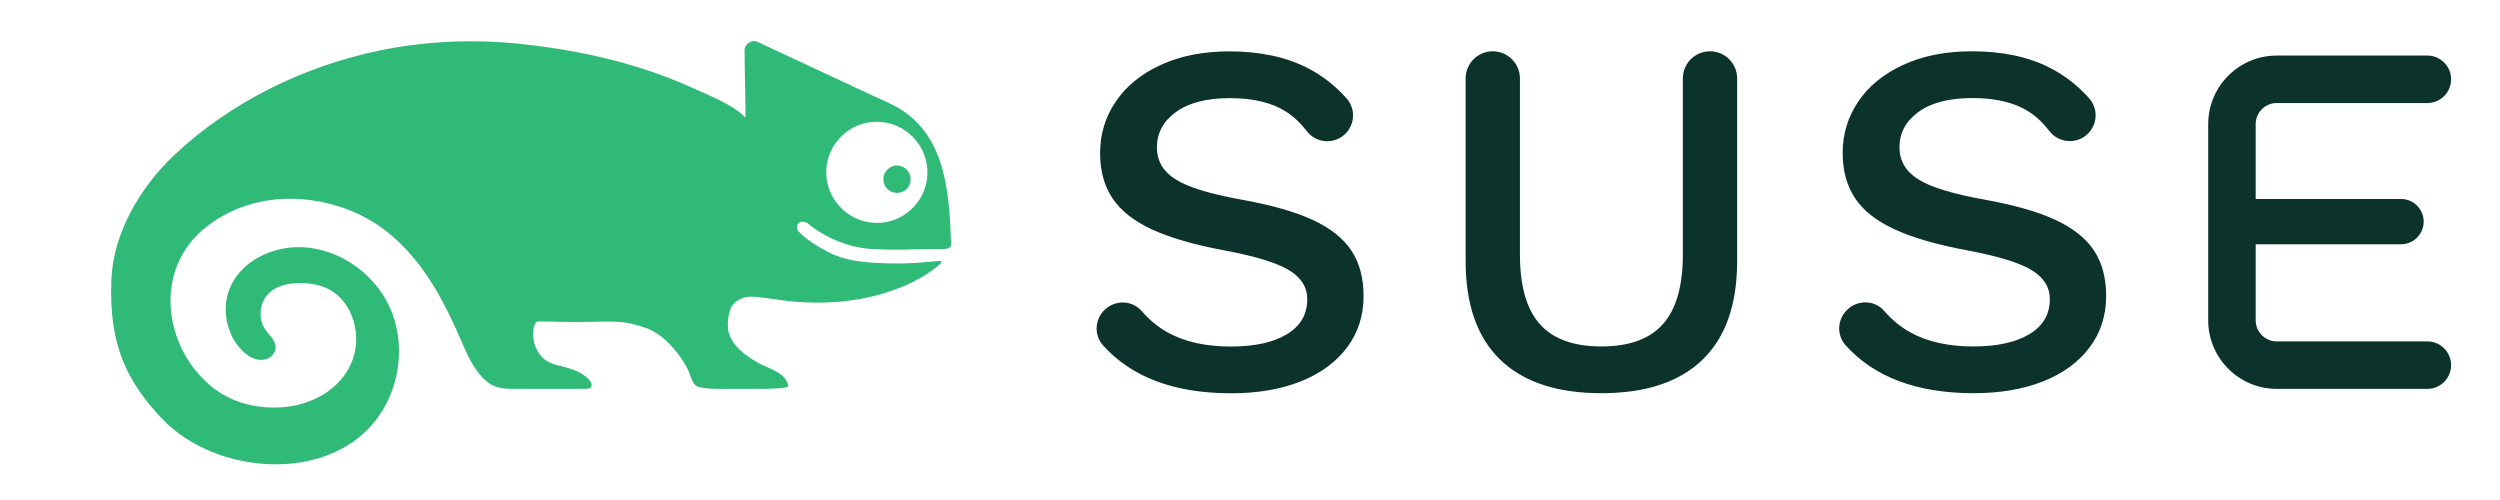
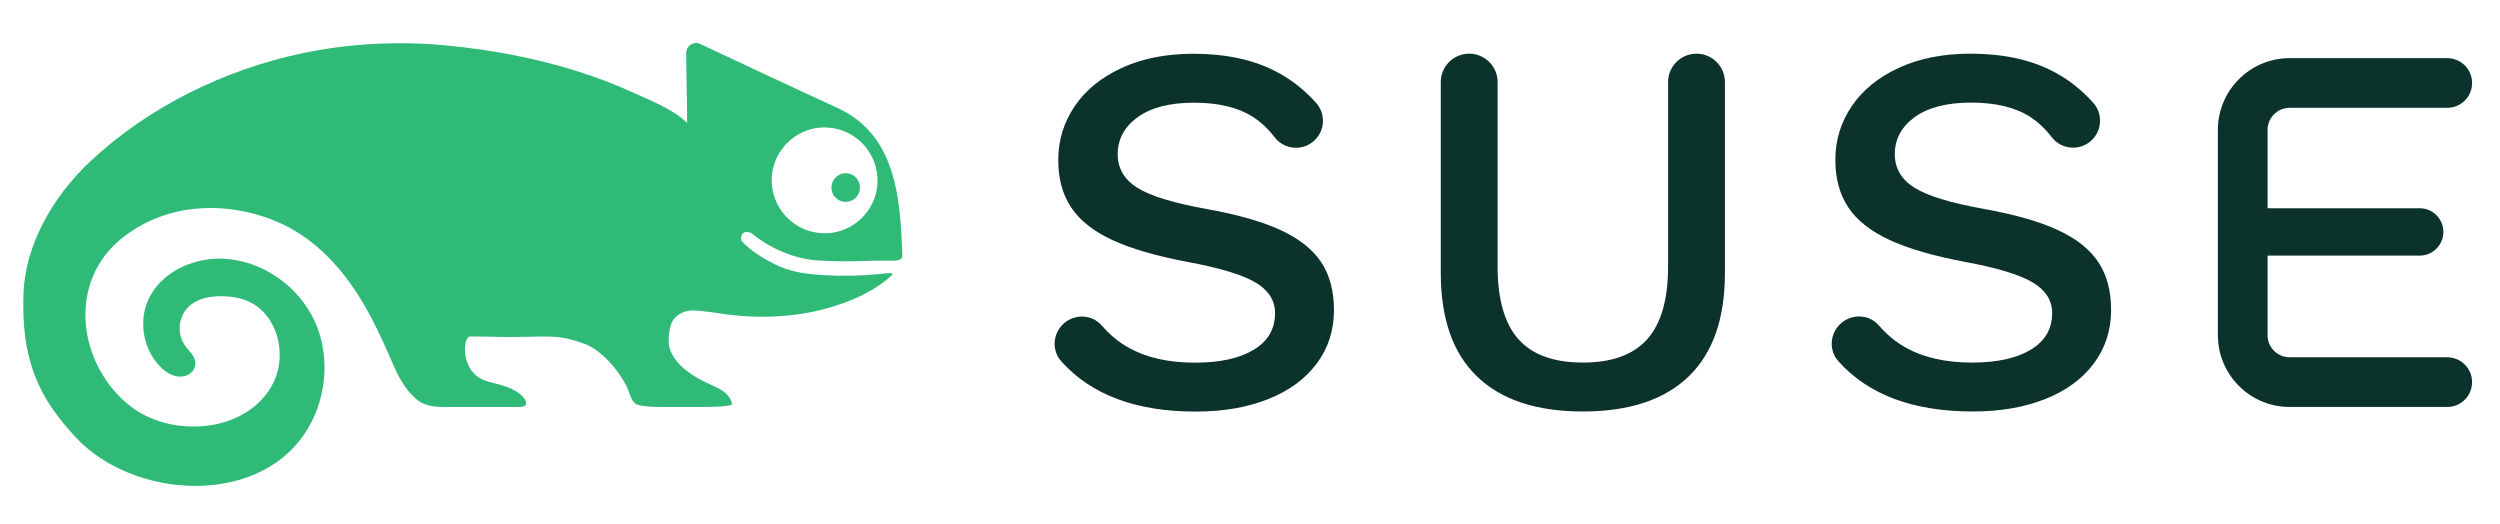
- <svg xmlns="http://www.w3.org/2000/svg" version="1.1" viewBox="20 25 225 45" preserveAspectRatio="xMinYMid meet">
+ <svg xmlns="http://www.w3.org/2000/svg" version="1.1" viewBox="28 25 215 45" preserveAspectRatio="xMinYMid meet">
  <g id="Layer_1">
    <g>
      <path d="M238.462,55.726 L224.907,55.726 C223.862,55.726 223.011,54.876 223.011,53.83 L223.011,46.982 L236.095,46.982 C237.219,46.982 238.131,46.071 238.131,44.946 C238.131,43.821 237.219,42.909 236.095,42.909 L223.011,42.909 L223.011,36.17 C223.011,35.124 223.862,34.273 224.907,34.273 L238.462,34.273 C239.642,34.273 240.6,33.318 240.6,32.137 C240.6,30.957 239.642,30 238.462,30 L224.907,30 C221.507,30 218.738,32.767 218.738,36.17 L218.738,53.83 C218.738,57.232 221.507,59.999 224.907,59.999 L238.462,59.999 C239.642,59.999 240.6,59.044 240.6,57.864 C240.6,56.683 239.642,55.726 238.462,55.726 M198.602,42.965 C195.736,42.45 193.743,41.842 192.628,41.132 C191.511,40.423 190.953,39.466 190.953,38.259 C190.953,36.963 191.526,35.898 192.672,35.068 C193.819,34.24 195.433,33.824 197.516,33.824 C199.628,33.824 201.317,34.23 202.585,35.046 C203.267,35.485 203.888,36.068 204.448,36.798 C205.274,37.866 206.833,38.008 207.837,37.104 C208.784,36.25 208.867,34.786 208.015,33.836 C206.987,32.688 205.818,31.779 204.508,31.109 C202.561,30.113 200.215,29.616 197.471,29.616 C195.117,29.616 193.058,30.022 191.294,30.837 C189.529,31.651 188.177,32.753 187.243,34.14 C186.307,35.529 185.84,37.067 185.84,38.757 C185.84,40.356 186.208,41.713 186.949,42.829 C187.687,43.947 188.873,44.881 190.502,45.635 C192.13,46.39 194.317,47.023 197.063,47.536 C199.809,48.05 201.732,48.637 202.833,49.301 C203.935,49.965 204.485,50.839 204.485,51.924 C204.485,53.283 203.875,54.332 202.651,55.071 C201.431,55.81 199.748,56.18 197.606,56.18 C195.343,56.18 193.45,55.758 191.926,54.912 C191.056,54.429 190.277,53.789 189.587,52.992 C188.719,51.985 187.161,51.961 186.222,52.901 L186.214,52.911 C185.354,53.769 185.288,55.162 186.099,56.066 C188.681,58.948 192.533,60.388 197.651,60.388 C200.004,60.388 202.079,60.033 203.875,59.324 C205.67,58.616 207.063,57.598 208.059,56.271 C209.056,54.943 209.554,53.404 209.554,51.653 C209.554,50.025 209.192,48.66 208.468,47.559 C207.743,46.458 206.59,45.537 205.005,44.799 C203.422,44.059 201.287,43.448 198.602,42.965 M131.77,42.974 C128.904,42.459 126.913,41.85 125.797,41.141 C124.68,40.432 124.123,39.474 124.123,38.266 C124.123,36.97 124.696,35.906 125.842,35.077 C126.989,34.248 128.603,33.832 130.685,33.832 C132.795,33.832 134.486,34.24 135.753,35.054 C136.437,35.493 137.058,36.077 137.618,36.806 C138.442,37.876 140.002,38.017 141.006,37.113 C141.954,36.258 142.036,34.794 141.184,33.845 C140.156,32.696 138.986,31.787 137.677,31.117 C135.731,30.122 133.384,29.624 130.639,29.624 C128.286,29.624 126.227,30.031 124.463,30.845 C122.697,31.659 121.347,32.762 120.412,34.15 C119.477,35.537 119.009,37.075 119.009,38.765 C119.009,40.364 119.377,41.723 120.118,42.837 C120.857,43.954 122.042,44.891 123.67,45.644 C125.299,46.399 127.487,47.032 130.232,47.545 C132.977,48.058 134.9,48.647 136.002,49.31 C137.103,49.973 137.654,50.848 137.654,51.934 C137.654,53.292 137.043,54.34 135.822,55.079 C134.599,55.819 132.917,56.188 130.776,56.188 C128.512,56.188 126.618,55.766 125.095,54.92 C124.226,54.438 123.446,53.798 122.758,53.001 C121.89,51.993 120.331,51.97 119.39,52.911 L119.383,52.919 C118.523,53.777 118.457,55.17 119.268,56.074 C121.85,58.957 125.701,60.396 130.821,60.396 C133.174,60.396 135.248,60.042 137.043,59.333 C138.838,58.625 140.233,57.605 141.229,56.278 C142.225,54.952 142.722,53.411 142.722,51.662 C142.722,50.033 142.36,48.669 141.636,47.567 C140.911,46.465 139.759,45.546 138.173,44.807 C136.59,44.067 134.456,43.457 131.77,42.974 M176.343,32.059 L176.343,48.487 C176.343,52.408 175.302,55.372 173.221,57.379 C171.139,59.386 168.107,60.388 164.126,60.388 C160.142,60.388 157.11,59.386 155.028,57.379 C152.947,55.372 151.907,52.408 151.907,48.487 L151.907,32.059 C151.907,30.709 152.999,29.616 154.349,29.616 C155.698,29.616 156.794,30.709 156.794,32.059 L156.794,47.898 C156.794,50.735 157.389,52.824 158.581,54.166 C159.773,55.508 161.62,56.18 164.126,56.18 C166.63,56.18 168.476,55.508 169.668,54.166 C170.86,52.824 171.456,50.735 171.456,47.898 L171.456,32.059 C171.456,30.709 172.551,29.616 173.899,29.616 C175.249,29.616 176.343,30.709 176.343,32.059" fill="#0C322C" />
      <path d="M101.408,42.16 C101.003,42.429 100.461,42.429 100.055,42.16 C99.391,41.719 99.327,40.797 99.863,40.264 C100.339,39.771 101.124,39.771 101.6,40.263 C102.135,40.797 102.07,41.719 101.408,42.16 M103.344,39.473 C104.116,42.757 101.164,45.71 97.88,44.938 C96.208,44.546 94.881,43.219 94.488,41.548 C93.718,38.266 96.669,35.315 99.952,36.084 C101.623,36.475 102.951,37.801 103.344,39.473 M81.232,57.135 C81.607,57.674 81.919,58.195 82.094,58.716 C82.218,59.086 82.377,59.574 82.742,59.77 C82.762,59.781 82.78,59.791 82.802,59.797 C83.472,60.041 85.195,60 85.195,60 L88.364,60 C88.635,60.004 91.016,59.997 90.956,59.731 C90.669,58.458 89.197,58.23 88.076,57.564 C87.043,56.948 86.063,56.25 85.619,55.049 C85.387,54.429 85.524,52.999 85.923,52.478 C86.214,52.101 86.643,51.851 87.104,51.75 C87.615,51.641 88.145,51.735 88.656,51.787 C89.286,51.851 89.908,51.965 90.536,52.043 C91.748,52.201 92.972,52.264 94.194,52.231 C96.211,52.175 98.233,51.854 100.145,51.202 C101.48,50.754 102.795,50.148 103.93,49.305 C105.22,48.346 104.881,48.436 103.573,48.57 C102.007,48.73 100.427,48.754 98.856,48.661 C97.39,48.576 95.944,48.403 94.618,47.722 C93.574,47.183 92.677,46.643 91.849,45.808 C91.725,45.682 91.648,45.314 91.875,45.079 C92.095,44.851 92.561,44.983 92.704,45.105 C94.148,46.312 96.302,47.306 98.532,47.414 C99.738,47.474 100.911,47.496 102.118,47.444 C102.721,47.416 103.631,47.42 104.236,47.414 C104.548,47.41 105.399,47.5 105.558,47.169 C105.606,47.073 105.602,46.962 105.598,46.854 C105.421,42.028 105.064,36.585 100.014,34.278 C96.246,32.555 90.597,29.886 88.211,28.779 C87.658,28.516 87.011,28.932 87.011,29.548 C87.011,31.16 87.093,33.476 87.094,35.584 C85.951,34.42 84.026,33.685 82.559,33.011 C80.893,32.247 79.173,31.599 77.423,31.054 C73.9,29.963 70.254,29.291 66.587,28.927 C62.428,28.512 58.199,28.711 54.104,29.557 C47.36,30.955 40.731,34.198 35.699,38.941 C32.61,41.851 30.186,45.988 30.022,50.187 C29.788,56.13 31.453,59.321 34.513,62.61 C39.393,67.852 49.896,68.586 54.15,62.37 C56.064,59.572 56.479,55.777 55.09,52.684 C53.701,49.593 50.508,47.359 47.123,47.245 C44.496,47.158 41.697,48.494 40.69,50.923 C39.922,52.778 40.359,55.07 41.758,56.51 C42.303,57.072 43.041,57.532 43.847,57.352 C44.322,57.246 44.719,56.889 44.791,56.407 C44.897,55.696 44.275,55.235 43.892,54.689 C43.201,53.704 43.341,52.225 44.206,51.388 C44.936,50.681 46.017,50.472 47.033,50.475 C47.979,50.477 48.946,50.646 49.762,51.123 C50.909,51.798 51.671,53.034 51.935,54.34 C52.722,58.243 49.549,61.414 45.247,61.663 C43.046,61.793 40.806,61.215 39.088,59.832 C34.737,56.332 33.671,49.178 38.644,45.359 C43.365,41.734 49.325,42.668 52.839,44.552 C55.651,46.059 57.747,48.525 59.335,51.251 C60.132,52.622 60.811,54.055 61.441,55.51 C62.047,56.909 62.614,58.319 63.827,59.344 C64.63,60.024 65.621,60 66.673,60 L72.678,60 C73.494,60 73.295,59.456 72.943,59.096 C72.147,58.282 71.003,58.098 69.944,57.807 C67.523,57.141 67.77,53.936 68.44,53.936 C70.604,53.936 70.672,54.001 72.568,53.977 C75.304,53.939 76.132,53.78 78.272,54.571 C79.416,54.995 80.515,56.113 81.232,57.135" fill="#30BA78" />
    </g>
  </g>
</svg>
